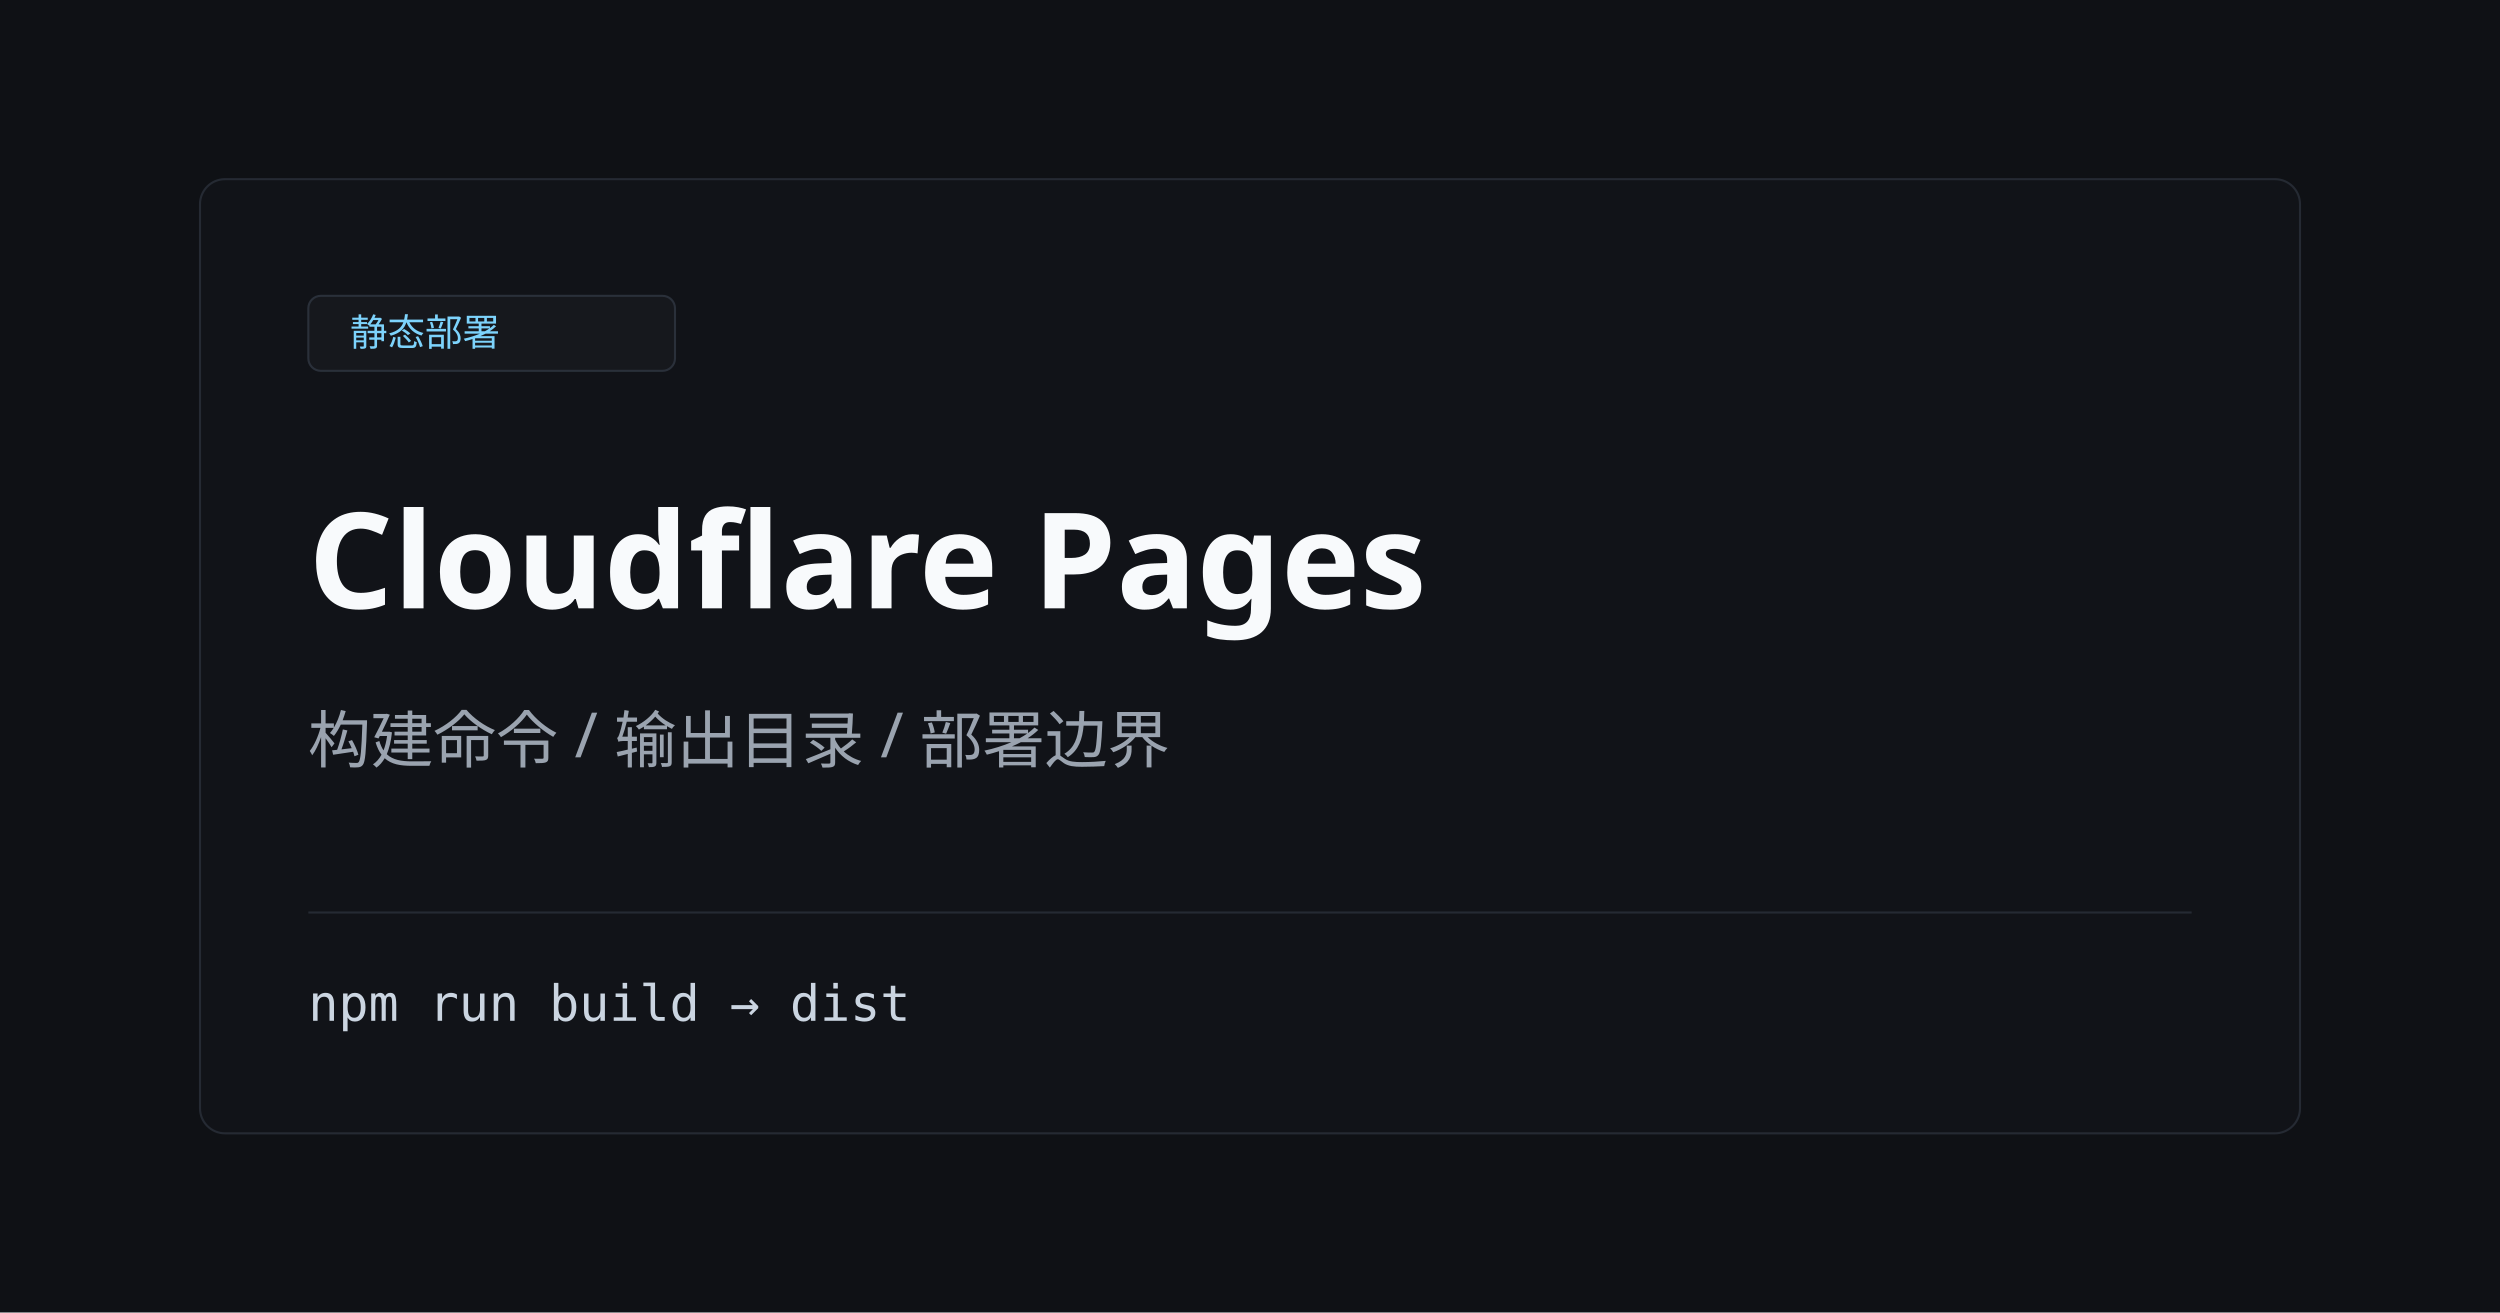
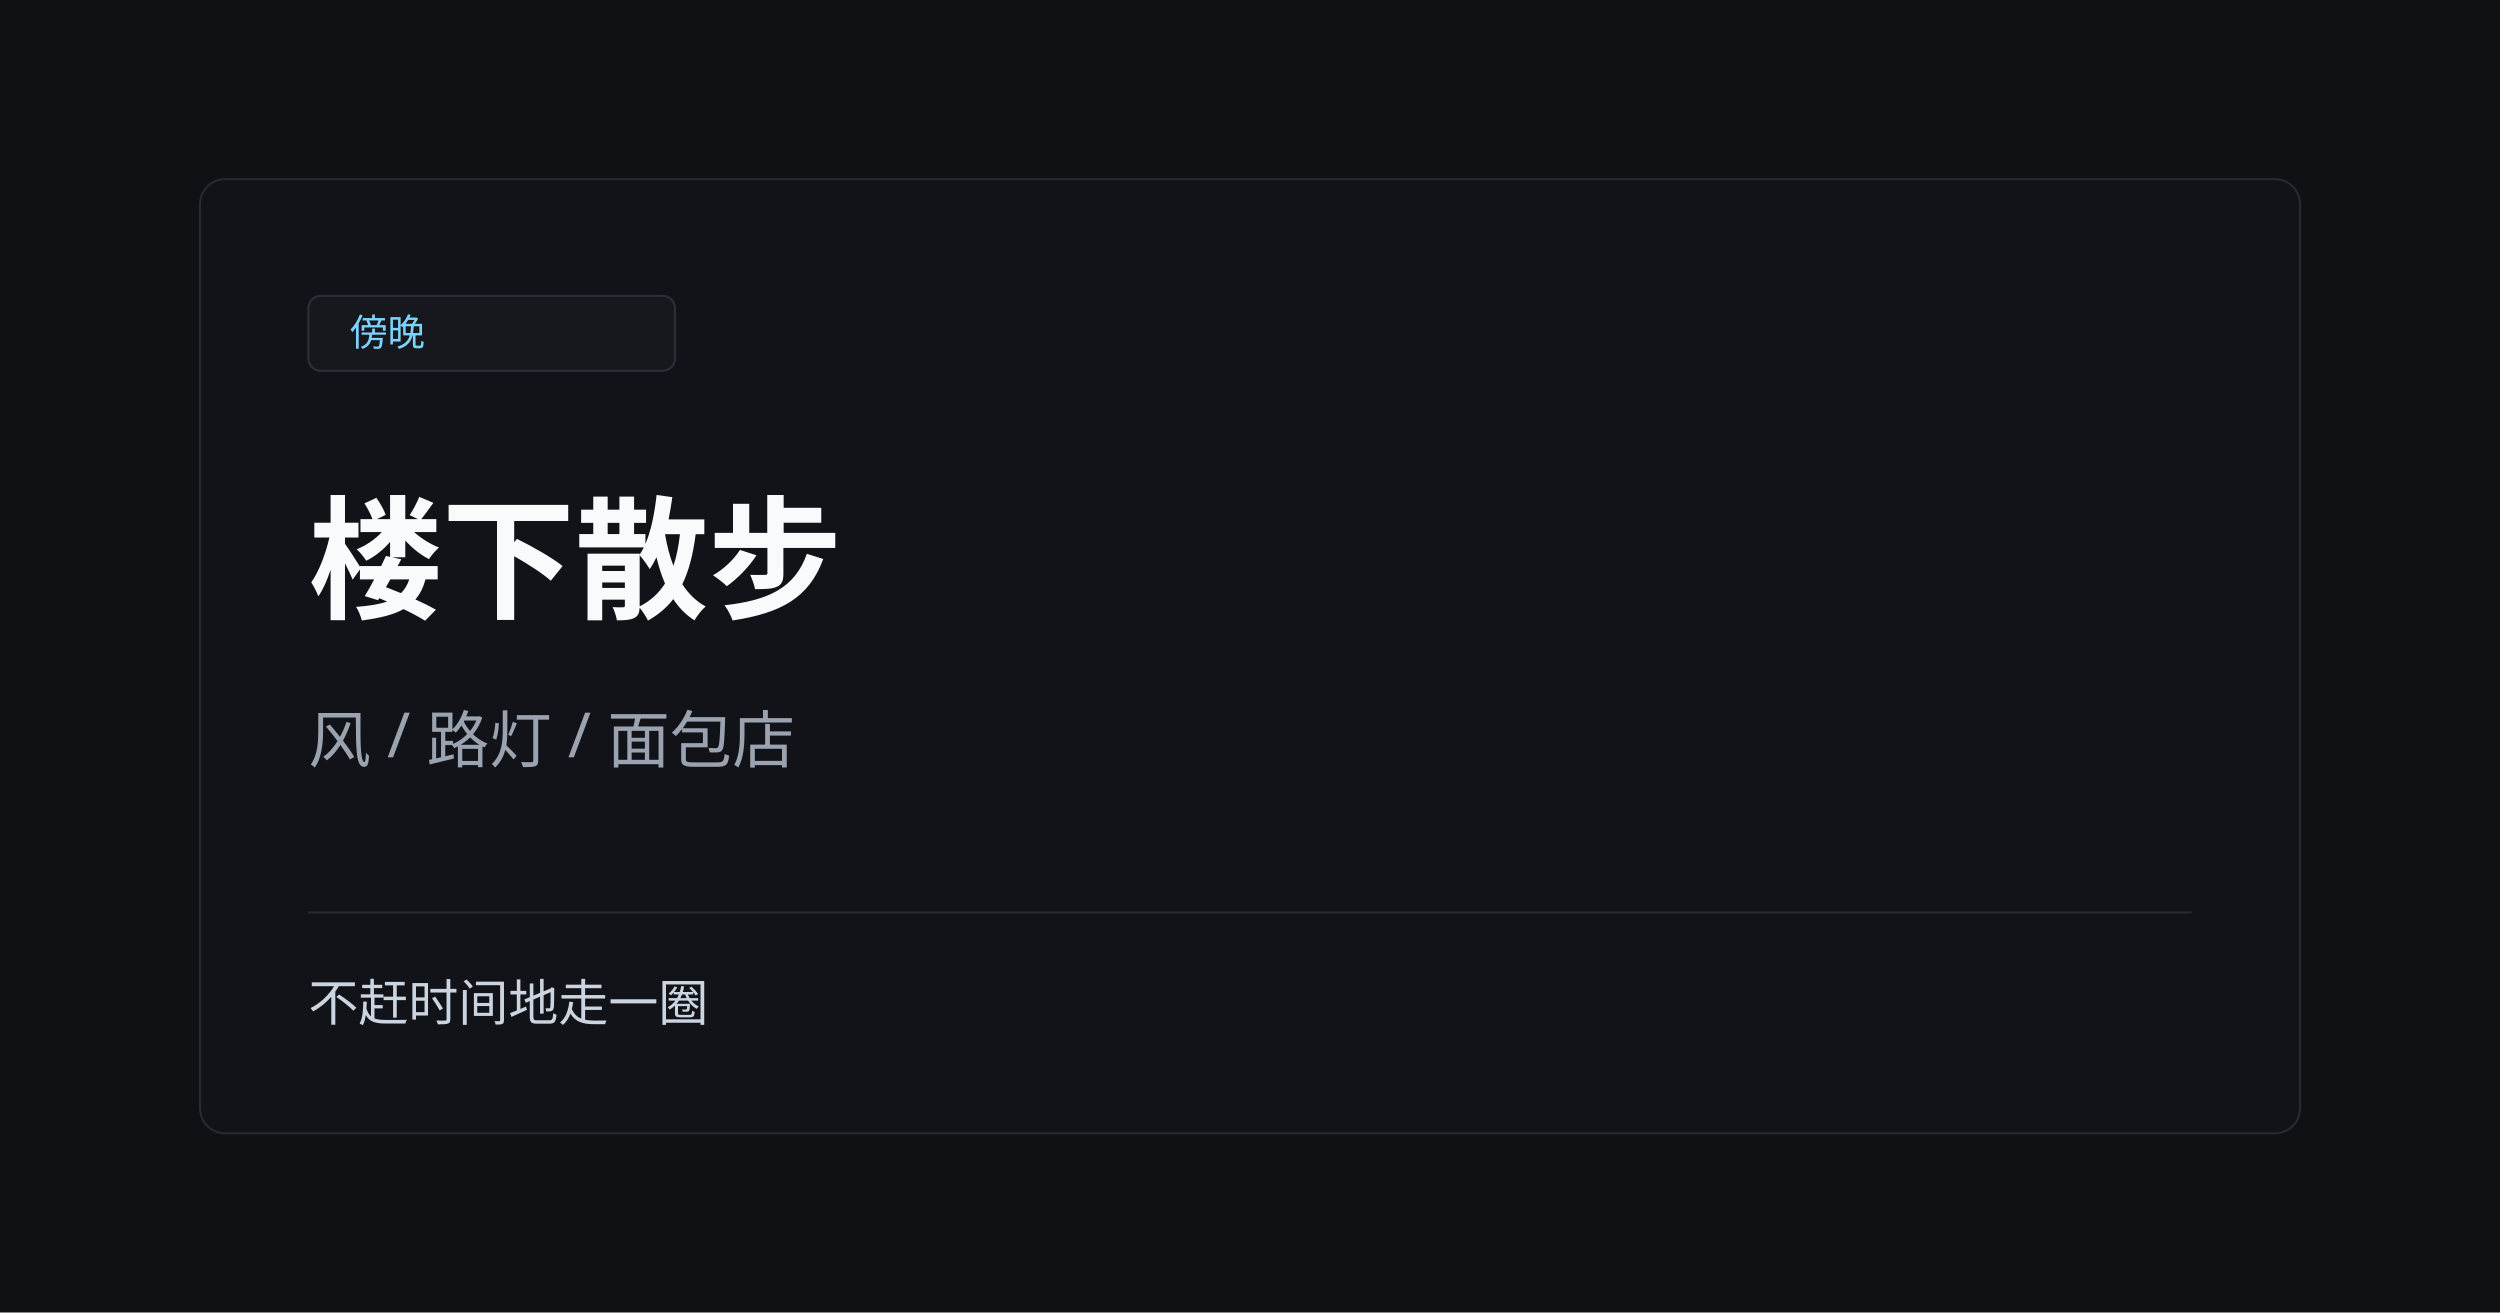
<svg xmlns="http://www.w3.org/2000/svg" width="1200" height="630" viewBox="0 0 1200 630" role="img" aria-labelledby="title desc">
  <rect width="1200" height="630" fill="#0f1115" />
  <rect x="96" y="86" width="1008" height="458" rx="12" fill="#111318" stroke="#252a33" />
  <rect x="148" y="142" width="176" height="36" rx="6" fill="#16181d" stroke="#2a303a" />
-   <text x="168" y="166" fill="#7dd3fc" font-family="MiSans, Noto Sans SC, Microsoft YaHei, sans-serif" font-size="18">静态部署</text>
-   <text x="148" y="292" fill="#f8fafc" font-family="MiSans, Noto Sans SC, Microsoft YaHei, sans-serif" font-size="64" font-weight="700">Cloudflare Pages</text>
-   <text x="148" y="366" fill="#9aa3af" font-family="MiSans, Noto Sans SC, Microsoft YaHei, sans-serif" font-size="30">构建命令 / 输出目录 / 部署边界</text>
+   <text x="168" y="166" fill="#7dd3fc" font-family="MiSans, Noto Sans SC, Microsoft YaHei, sans-serif" font-size="18">傍晚</text>
+   <text x="148" y="292" fill="#f8fafc" font-family="MiSans, Noto Sans SC, Microsoft YaHei, sans-serif" font-size="64" font-weight="700">楼下散步</text>
+   <text x="148" y="366" fill="#9aa3af" font-family="MiSans, Noto Sans SC, Microsoft YaHei, sans-serif" font-size="30">风 / 路灯 / 面包店</text>
  <path d="M148 438h904" stroke="#252a33" />
-   <text x="148" y="490" fill="#cbd5e1" font-family="JetBrains Mono, Consolas, monospace" font-size="24">npm run build → dist</text>
+   <text x="148" y="490" fill="#cbd5e1" font-family="MiSans, Noto Sans SC, Microsoft YaHei, sans-serif" font-size="24">不赶时间地走一圈</text>
</svg>
